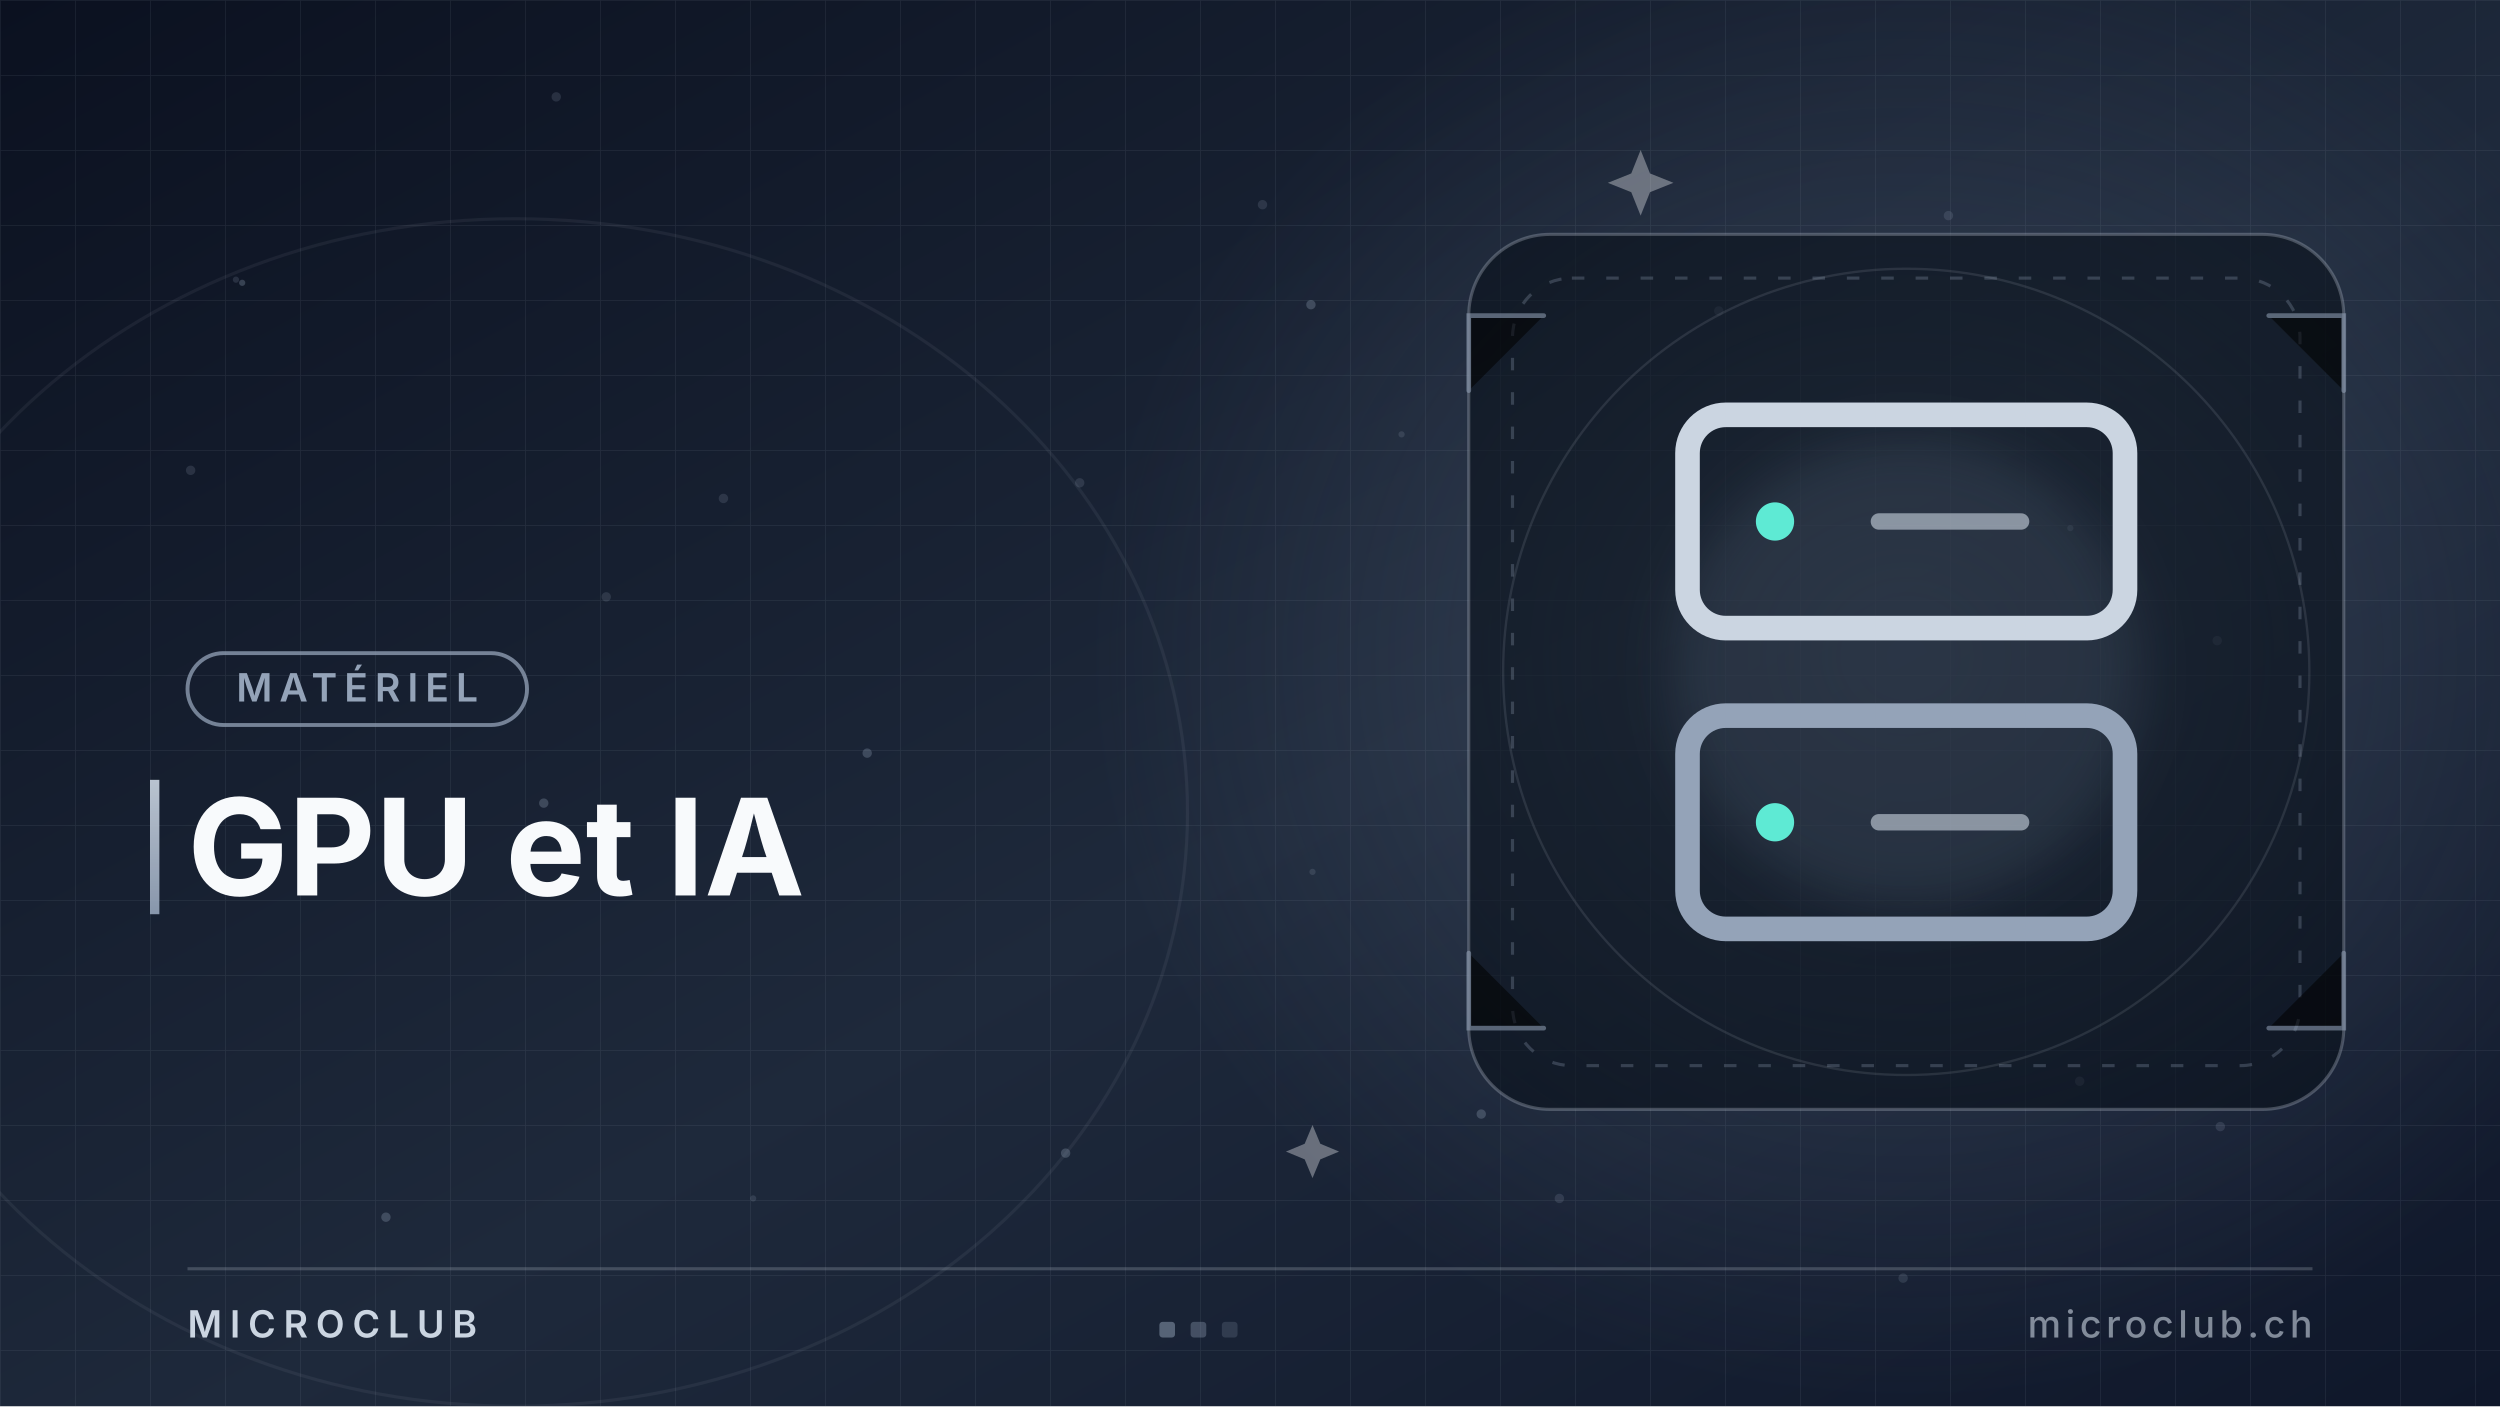
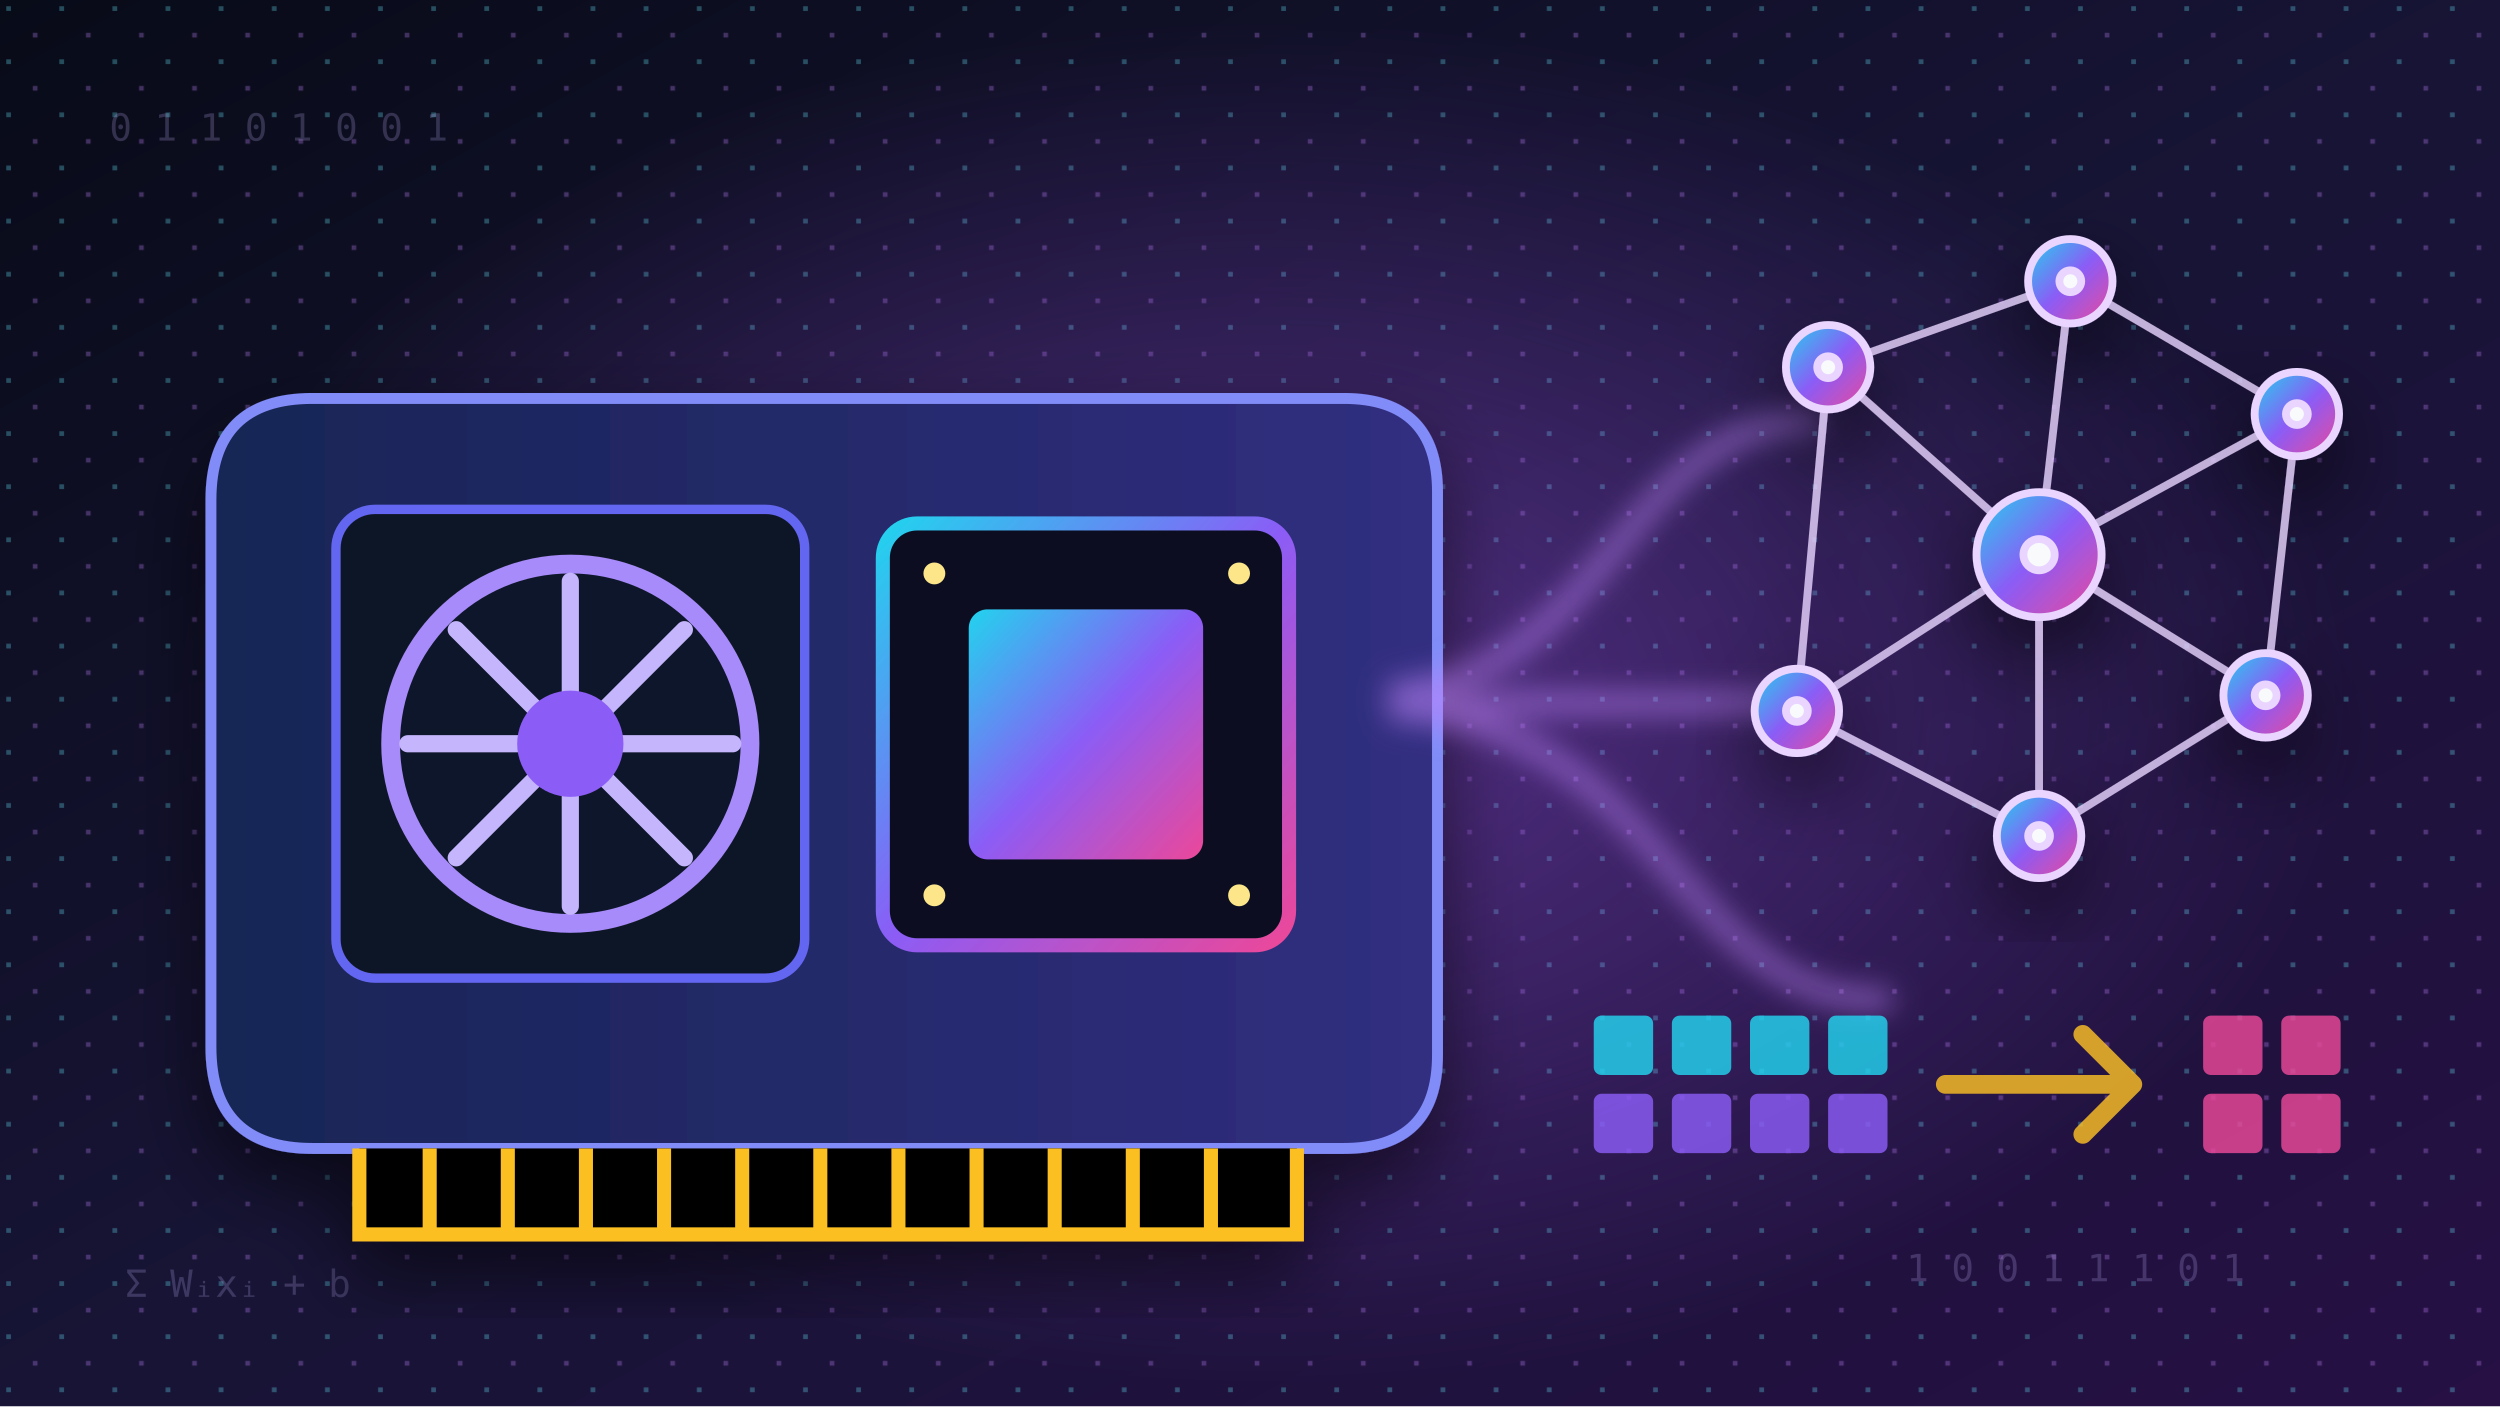
<svg xmlns="http://www.w3.org/2000/svg" viewBox="0 0 1600 900" role="img" aria-labelledby="title desc">
  <defs>
    <linearGradient id="bg" x1="0" y1="0" x2="1" y2="1">
-       <stop stop-color="#0b1120" />
-       <stop offset=".55" stop-color="#1e293b" />
-       <stop offset="1" stop-color="#0f172a" />
+       <stop stop-color="#080b18" />
+       <stop offset=".5" stop-color="#171435" />
+       <stop offset="1" stop-color="#261044" />
    </linearGradient>
    <radialGradient id="halo">
-       <stop stop-color="#64748b" stop-opacity=".38" />
-       <stop offset="1" stop-color="#64748b" stop-opacity="0" />
+       <stop stop-color="#a855f7" stop-opacity=".42" />
+       <stop offset="1" stop-color="#a855f7" stop-opacity="0" />
    </radialGradient>
-     <linearGradient id="accent" x1="0" y1="0" x2="0" y2="1">
-       <stop stop-color="#cbd5e1" />
-       <stop offset="1" stop-color="#94a3b8" />
+     <linearGradient id="board" x1="0" x2="1">
+       <stop stop-color="#172554" />
+       <stop offset="1" stop-color="#312e81" />
    </linearGradient>
+     <linearGradient id="chip" x1="0" y1="0" x2="1" y2="1">
+       <stop stop-color="#22d3ee" />
+       <stop offset=".5" stop-color="#8b5cf6" />
+       <stop offset="1" stop-color="#ec4899" />
+     </linearGradient>
+     <filter id="shadow">
+       <feDropShadow dx="0" dy="22" stdDeviation="25" flood-color="#000" flood-opacity=".55" />
+     </filter>
    <filter id="glow">
-       <feGaussianBlur stdDeviation="16" />
+       <feGaussianBlur stdDeviation="9" />
    </filter>
-     <pattern id="grid" width="48" height="48" patternUnits="userSpaceOnUse">
-       <path d="M48 0H0V48" fill="none" stroke="#cbd5e1" stroke-width="1" opacity=".09" />
+     <pattern id="matrix" width="34" height="34" patternUnits="userSpaceOnUse">
+       <rect width="3" height="3" x="4" y="4" fill="#67e8f9" opacity=".3" />
+       <rect width="3" height="3" x="21" y="21" fill="#c084fc" opacity=".3" />
    </pattern>
  </defs>
  <rect width="1600" height="900" fill="url(#bg)" />
-   <rect width="1600" height="900" fill="url(#grid)" />
-   <ellipse cx="1220" cy="420" rx="520" ry="480" fill="url(#halo)" />
-   <ellipse cx="330" cy="520" rx="430" ry="380" fill="none" stroke="#cbd5e1" stroke-width="2" opacity=".07" />
-   <circle cx="948" cy="713" r="3" fill="#94a3b8" opacity="0.3" />
-   <circle cx="463" cy="319" r="3" fill="#94a3b8" opacity="0.18" />
-   <circle cx="1325" cy="338" r="2" fill="#94a3b8" opacity="0.3" />
-   <circle cx="1419" cy="410" r="3" fill="#94a3b8" opacity="0.18" />
-   <circle cx="840" cy="558" r="2" fill="#94a3b8" opacity="0.18" />
-   <circle cx="897" cy="278" r="2" fill="#94a3b8" opacity="0.18" />
-   <circle cx="356" cy="62" r="3" fill="#94a3b8" opacity="0.18" />
-   <circle cx="122" cy="301" r="3" fill="#94a3b8" opacity="0.18" />
-   <circle cx="348" cy="514" r="3" fill="#94a3b8" opacity="0.3" />
-   <circle cx="247" cy="779" r="3" fill="#94a3b8" opacity="0.3" />
-   <circle cx="682" cy="738" r="3" fill="#94a3b8" opacity="0.3" />
-   <circle cx="555" cy="482" r="3" fill="#94a3b8" opacity="0.3" />
-   <circle cx="839" cy="195" r="3" fill="#94a3b8" opacity="0.3" />
-   <circle cx="808" cy="131" r="3" fill="#94a3b8" opacity="0.18" />
-   <circle cx="1421" cy="721" r="3" fill="#94a3b8" opacity="0.18" />
-   <circle cx="155" cy="181" r="2" fill="#94a3b8" opacity="0.3" />
-   <circle cx="691" cy="309" r="3" fill="#94a3b8" opacity="0.18" />
-   <circle cx="1100" cy="199" r="3" fill="#94a3b8" opacity="0.18" />
-   <circle cx="1269" cy="595" r="3" fill="#94a3b8" opacity="0.18" />
-   <circle cx="1218" cy="818" r="3" fill="#94a3b8" opacity="0.18" />
-   <circle cx="998" cy="767" r="3" fill="#94a3b8" opacity="0.18" />
-   <circle cx="151" cy="179" r="2" fill="#94a3b8" opacity="0.18" />
-   <circle cx="1331" cy="692" r="3" fill="#94a3b8" opacity="0.18" />
-   <circle cx="1247" cy="138" r="3" fill="#94a3b8" opacity="0.18" />
-   <circle cx="482" cy="767" r="2" fill="#94a3b8" opacity="0.18" />
-   <circle cx="388" cy="382" r="3" fill="#94a3b8" opacity="0.18" />
-   <g>
-     <rect x="120" y="418.0" width="217.3" height="46.0" rx="23.0" fill="none" stroke="#94a3b8" stroke-width="2.5" opacity=".75" />
-     <text x="228.6" y="449.0" text-anchor="middle" font-family="system-ui, -apple-system, 'Segoe UI', sans-serif" font-size="25.0" font-weight="600" letter-spacing="4.5" fill="#94a3b8">MATÉRIEL</text>
+   <rect width="1600" height="900" fill="url(#matrix)" />
+   <ellipse cx="810" cy="450" rx="700" ry="440" fill="url(#halo)" />
+   <g opacity=".22" fill="#c4b5fd" font-family="monospace" font-size="24">
+     <text x="70" y="90">0 1 1 0 1 0 0 1</text>
+     <text x="1220" y="820">1 0 0 1 1 1 0 1</text>
+     <text x="80" y="830">Σ Wᵢxᵢ + b</text>
  </g>
-   <path d="M96 499.1H102V585.1H96Z" fill="url(#accent)" opacity=".9" />
-   <text x="120" y="573.1" font-family="system-ui, -apple-system, 'Segoe UI', sans-serif" font-size="86" font-weight="700" fill="#f8fafc">
-     <tspan x="120" dy="0.0">GPU et IA</tspan>
-   </text>
-   <g>
-     <rect x="940" y="150" width="560" height="560" rx="52" fill="#060c16" opacity=".55" />
-     <rect x="940" y="150" width="560" height="560" rx="52" fill="none" stroke="#cbd5e1" stroke-width="2" opacity=".28" />
-     <rect x="968" y="178" width="504" height="504" rx="38" fill="none" stroke="#94a3b8" stroke-width="2" opacity=".28" stroke-dasharray="8 14" />
-     <g stroke="#94a3b8" stroke-width="3" opacity=".55" stroke-linecap="round">
-       <path d="M940 250V202h48M1500 250V202h-48M940 610v48h48M1500 610v48h-48" />
+   <g transform="translate(135 230)" filter="url(#shadow)">
+     <path d="M0 90Q0 25 65 25h660q60 0 60 60v360q0 60-60 60H65q-65 0-65-65z" fill="url(#board)" stroke="#818cf8" stroke-width="7" />
+     <rect x="80" y="96" width="300" height="300" rx="25" fill="#111827" stroke="#6366f1" stroke-width="6" />
+     <circle cx="230" cy="246" r="115" fill="#0f172a" stroke="#a78bfa" stroke-width="12" />
+     <g fill="none" stroke="#c4b5fd" stroke-width="11" stroke-linecap="round">
+       <path d="M230 142v208M126 246h208M157 173l146 146M303 173L157 319" />
    </g>
-     <circle cx="1220" cy="430" r="150" fill="#64748b" opacity=".2" filter="url(#glow)" />
-     <circle cx="1220" cy="430" r="258" fill="none" stroke="#cbd5e1" stroke-width="1.5" opacity=".12" />
-     <g transform="translate(1220 430) scale(1.75)">
-       <rect x="-80" y="-94" width="160" height="78" rx="14" fill="none" stroke="#cbd5e1" stroke-width="9" />
-       <rect x="-80" y="16" width="160" height="78" rx="14" fill="none" stroke="#94a3b8" stroke-width="9" />
-       <g fill="#5eead4">
-         <circle cx="-48" cy="-55" r="7" />
-         <circle cx="-48" cy="55" r="7" />
-       </g>
-       <path d="M-10-55h52M-10 55h52" stroke="#cbd5e1" stroke-width="6" opacity=".6" stroke-linecap="round" />
+     <circle cx="230" cy="246" r="34" fill="#8b5cf6" />
+     <rect x="430" y="105" width="260" height="270" rx="22" fill="#0b1023" stroke="url(#chip)" stroke-width="9" />
+     <rect x="485" y="160" width="150" height="160" rx="12" fill="url(#chip)" />
+     <g fill="#fde68a">
+       <circle cx="463" cy="137" r="7" />
+       <circle cx="658" cy="137" r="7" />
+       <circle cx="463" cy="343" r="7" />
+       <circle cx="658" cy="343" r="7" />
+     </g>
+     <g stroke="#fbbf24" stroke-width="9">
+       <path d="M95 505v55h600v-55" />
+       <path d="M140 505v55M190 505v55M240 505v55M290 505v55M340 505v55M390 505v55M440 505v55M490 505v55M540 505v55M590 505v55M640 505v55" />
    </g>
  </g>
-   <g fill="#f8fafc" opacity=".35">
-     <path d="M1050 96l6 15 15 6-15 6-6 15-6-15-15-6 15-6z" />
-     <path d="M840 720l5 12 12 5-12 5-5 12-5-12-12-5 12-5z" />
+   <g stroke-linecap="round" filter="url(#glow)" opacity=".55">
+     <path d="M895 442C1030 430 1040 270 1160 270M895 455c170 10 180 185 310 185M895 450h245" stroke="#c084fc" stroke-width="14" fill="none" />
  </g>
-   <path d="M120 812H1480" stroke="#cbd5e1" stroke-width="2" opacity=".22" />
-   <text x="120" y="856" font-family="system-ui, -apple-system, 'Segoe UI', sans-serif" font-size="24" font-weight="600" letter-spacing="5" fill="#cbd5e1">MICROCLUB</text>
-   <g fill="#94a3b8" opacity=".5">
-     <rect x="742" y="846" width="10" height="10" rx="2" />
-     <rect x="762" y="846" width="10" height="10" rx="2" opacity=".7" />
-     <rect x="782" y="846" width="10" height="10" rx="2" opacity=".4" />
+   <g transform="translate(1080 135)" stroke="#e9d5ff" stroke-width="5" fill="#581c87" filter="url(#shadow)">
+     <g fill="none" opacity=".8">
+       <path d="M90 100l155-55 145 85-20 180-145 90-155-80zM90 100l135 120 165-90M225 220l0 180M70 320l155-100 145 90M245 45l-20 175" />
+     </g>
+     <g fill="url(#chip)">
+       <circle cx="90" cy="100" r="27" />
+       <circle cx="245" cy="45" r="27" />
+       <circle cx="390" cy="130" r="27" />
+       <circle cx="225" cy="220" r="40" />
+       <circle cx="70" cy="320" r="27" />
+       <circle cx="225" cy="400" r="27" />
+       <circle cx="370" cy="310" r="27" />
+     </g>
+     <g fill="#f8fafc">
+       <circle cx="90" cy="100" r="7" />
+       <circle cx="245" cy="45" r="7" />
+       <circle cx="390" cy="130" r="7" />
+       <circle cx="225" cy="220" r="10" />
+       <circle cx="70" cy="320" r="7" />
+       <circle cx="225" cy="400" r="7" />
+       <circle cx="370" cy="310" r="7" />
+     </g>
  </g>
-   <text x="1480" y="856" text-anchor="end" font-family="system-ui, -apple-system, 'Segoe UI', sans-serif" font-size="24" font-weight="500" letter-spacing="3" fill="#cbd5e1" opacity=".6">microclub.ch</text>
+   <g transform="translate(1020 650)" opacity=".82">
+     <g fill="#22d3ee">
+       <rect x="0" y="0" width="38" height="38" rx="5" />
+       <rect x="50" y="0" width="38" height="38" rx="5" />
+       <rect x="100" y="0" width="38" height="38" rx="5" />
+       <rect x="150" y="0" width="38" height="38" rx="5" />
+     </g>
+     <g fill="#8b5cf6">
+       <rect x="0" y="50" width="38" height="38" rx="5" />
+       <rect x="50" y="50" width="38" height="38" rx="5" />
+       <rect x="100" y="50" width="38" height="38" rx="5" />
+       <rect x="150" y="50" width="38" height="38" rx="5" />
+     </g>
+     <path d="M225 44h120m-32-32 32 32-32 32" fill="none" stroke="#fbbf24" stroke-width="12" stroke-linecap="round" stroke-linejoin="round" />
+     <g fill="#ec4899">
+       <rect x="390" y="0" width="38" height="38" rx="5" />
+       <rect x="440" y="0" width="38" height="38" rx="5" />
+       <rect x="390" y="50" width="38" height="38" rx="5" />
+       <rect x="440" y="50" width="38" height="38" rx="5" />
+     </g>
+   </g>
</svg>
